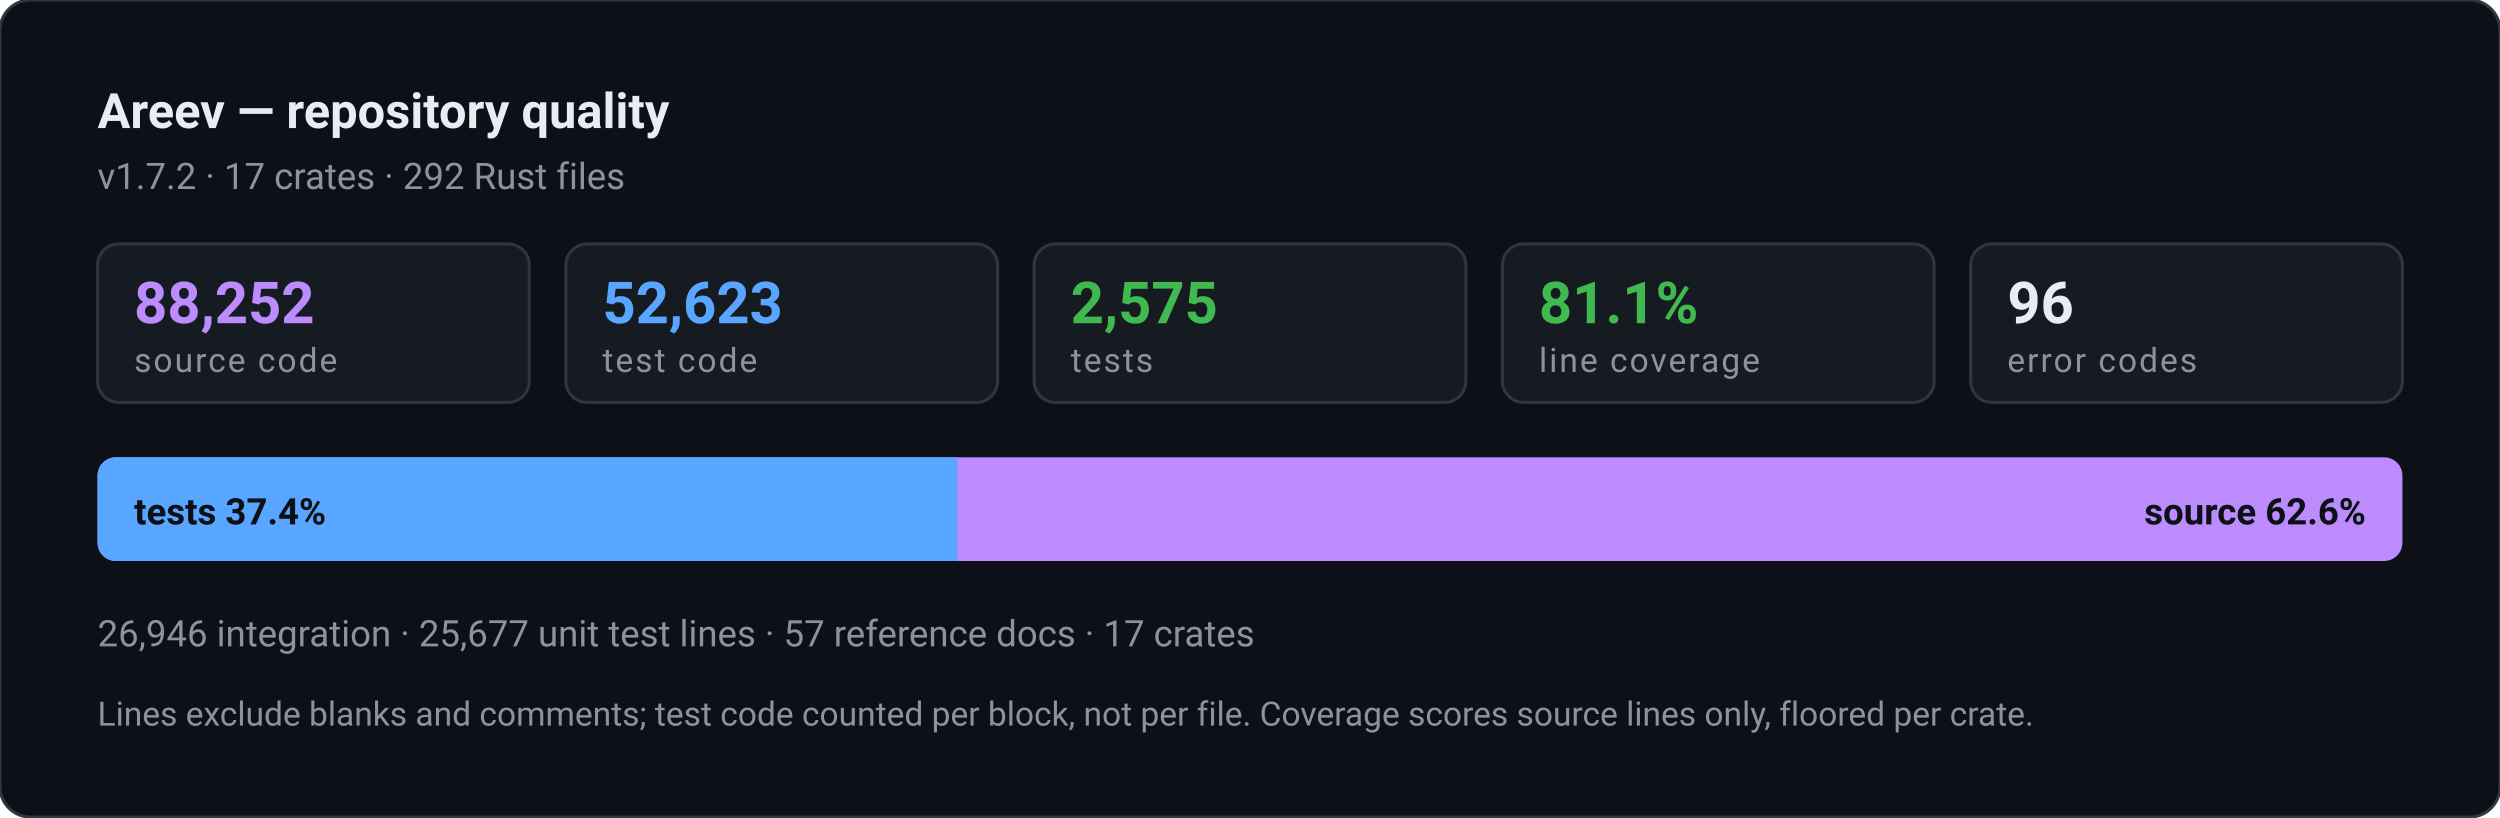
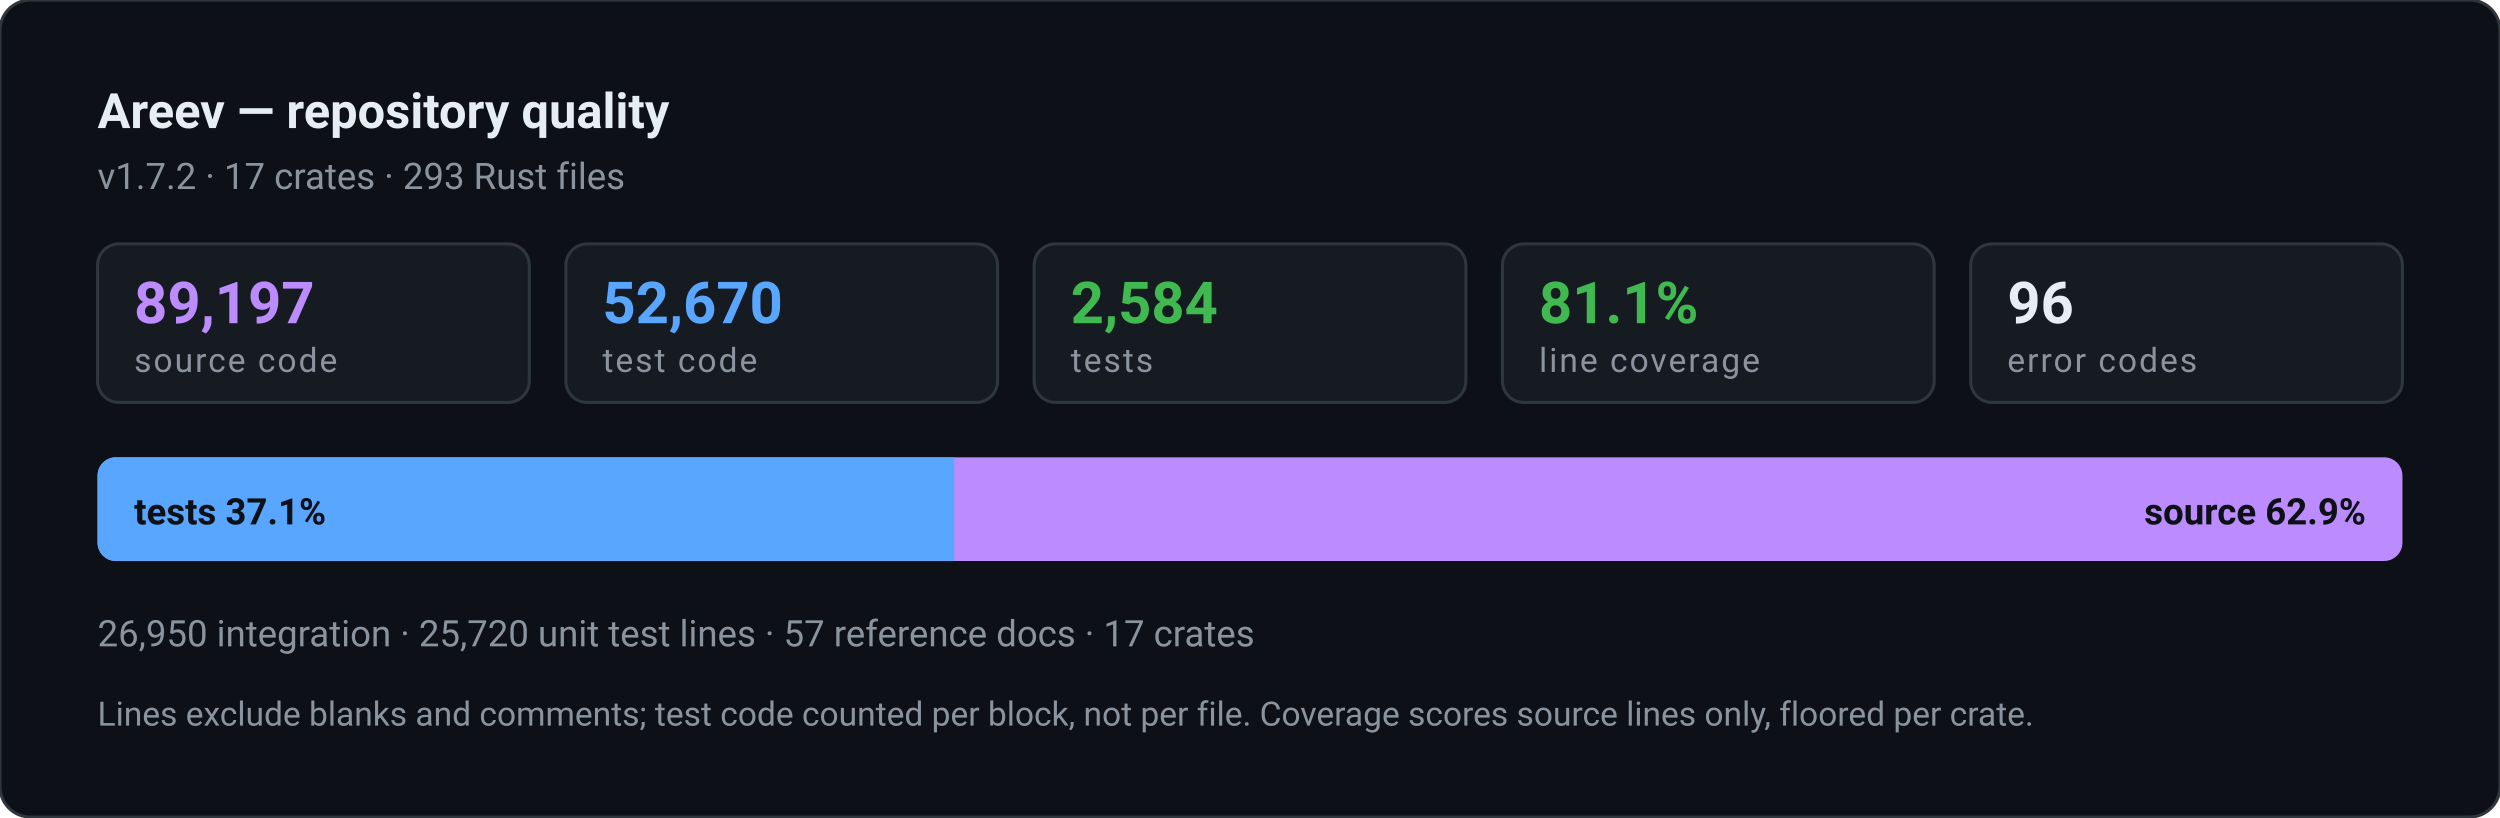
- <svg xmlns="http://www.w3.org/2000/svg" width="820" height="268" viewBox="0 0 820 268" role="img" aria-label="Areev repository quality: 52,623 lines of test code against 88,252 lines of source, 2,575 tests, 81.1% line coverage">
+ <svg xmlns="http://www.w3.org/2000/svg" width="820" height="268" viewBox="0 0 820 268" role="img" aria-label="Areev repository quality: 52,670 lines of test code against 89,197 lines of source, 2,584 tests, 81.1% line coverage">
  <style>text{font-family:ui-sans-serif,-apple-system,"Segoe UI",Roboto,Helvetica,Arial,sans-serif}.n{font-weight:700;font-variant-numeric:tabular-nums}.l{font-size:11px;letter-spacing:.06em;text-transform:uppercase}</style>
  <rect width="820" height="268" rx="10" fill="#0d1117" stroke="#30363d" />
  <text x="32" y="42" class="n" font-size="16" fill="#e6edf3">Areev — repository quality</text>
-   <text x="32" y="62" font-size="12" fill="#8b949e">v1.7.2 · 17 crates · 292 Rust files</text>
+   <text x="32" y="62" font-size="12" fill="#8b949e">v1.7.2 · 17 crates · 293 Rust files</text>
  <rect x="32.0" y="80" width="141.6" height="52" rx="7" fill="#161b22" stroke="#30363d" />
-   <text x="44.0" y="106" class="n" font-size="19" fill="#bc8cff">88,252</text>
+   <text x="44.0" y="106" class="n" font-size="19" fill="#bc8cff">89,197</text>
  <text x="44.0" y="122" class="l" fill="#8b949e">source code</text>
  <rect x="185.6" y="80" width="141.6" height="52" rx="7" fill="#161b22" stroke="#30363d" />
-   <text x="197.6" y="106" class="n" font-size="19" fill="#58a6ff">52,623</text>
+   <text x="197.6" y="106" class="n" font-size="19" fill="#58a6ff">52,670</text>
  <text x="197.6" y="122" class="l" fill="#8b949e">test code</text>
  <rect x="339.2" y="80" width="141.6" height="52" rx="7" fill="#161b22" stroke="#30363d" />
-   <text x="351.2" y="106" class="n" font-size="19" fill="#3fb950">2,575</text>
+   <text x="351.2" y="106" class="n" font-size="19" fill="#3fb950">2,584</text>
  <text x="351.2" y="122" class="l" fill="#8b949e">tests</text>
  <rect x="492.8" y="80" width="141.6" height="52" rx="7" fill="#161b22" stroke="#30363d" />
  <text x="504.8" y="106" class="n" font-size="19" fill="#3fb950">81.1%</text>
  <text x="504.8" y="122" class="l" fill="#8b949e">line coverage</text>
  <rect x="646.4" y="80" width="141.6" height="52" rx="7" fill="#161b22" stroke="#30363d" />
  <text x="658.4" y="106" class="n" font-size="19" fill="#e6edf3">96</text>
  <text x="658.4" y="122" class="l" fill="#8b949e">error codes</text>
  <rect x="32" y="150" width="756" height="34" rx="6" fill="#bc8cff" />
-   <path d="M32 156a6 6 0 0 1 6-6h276v34h-276a6 6 0 0 1-6-6z" fill="#58a6ff" />
-   <text x="44" y="172" class="n" font-size="12" fill="#0d1117">tests 37.4%</text>
-   <text x="776" y="172" class="n" font-size="12" fill="#0d1117" text-anchor="end">source 62.6%</text>
-   <text x="32" y="212" font-size="12" fill="#8b949e">26,946 integration · 25,677 unit test lines · 57 reference docs · 17 crates</text>
+   <path d="M32 156a6 6 0 0 1 6-6h275v34h-275a6 6 0 0 1-6-6z" fill="#58a6ff" />
+   <text x="44" y="172" class="n" font-size="12" fill="#0d1117">tests 37.1%</text>
+   <text x="776" y="172" class="n" font-size="12" fill="#0d1117" text-anchor="end">source 62.9%</text>
+   <text x="32" y="212" font-size="12" fill="#8b949e">26,950 integration · 25,720 unit test lines · 57 reference docs · 17 crates</text>
  <text x="32" y="238" font-size="11" fill="#8b949e">Lines exclude blanks and comments; test code counted per block, not per file. Coverage scores source lines only, floored per crate.</text>
</svg>
